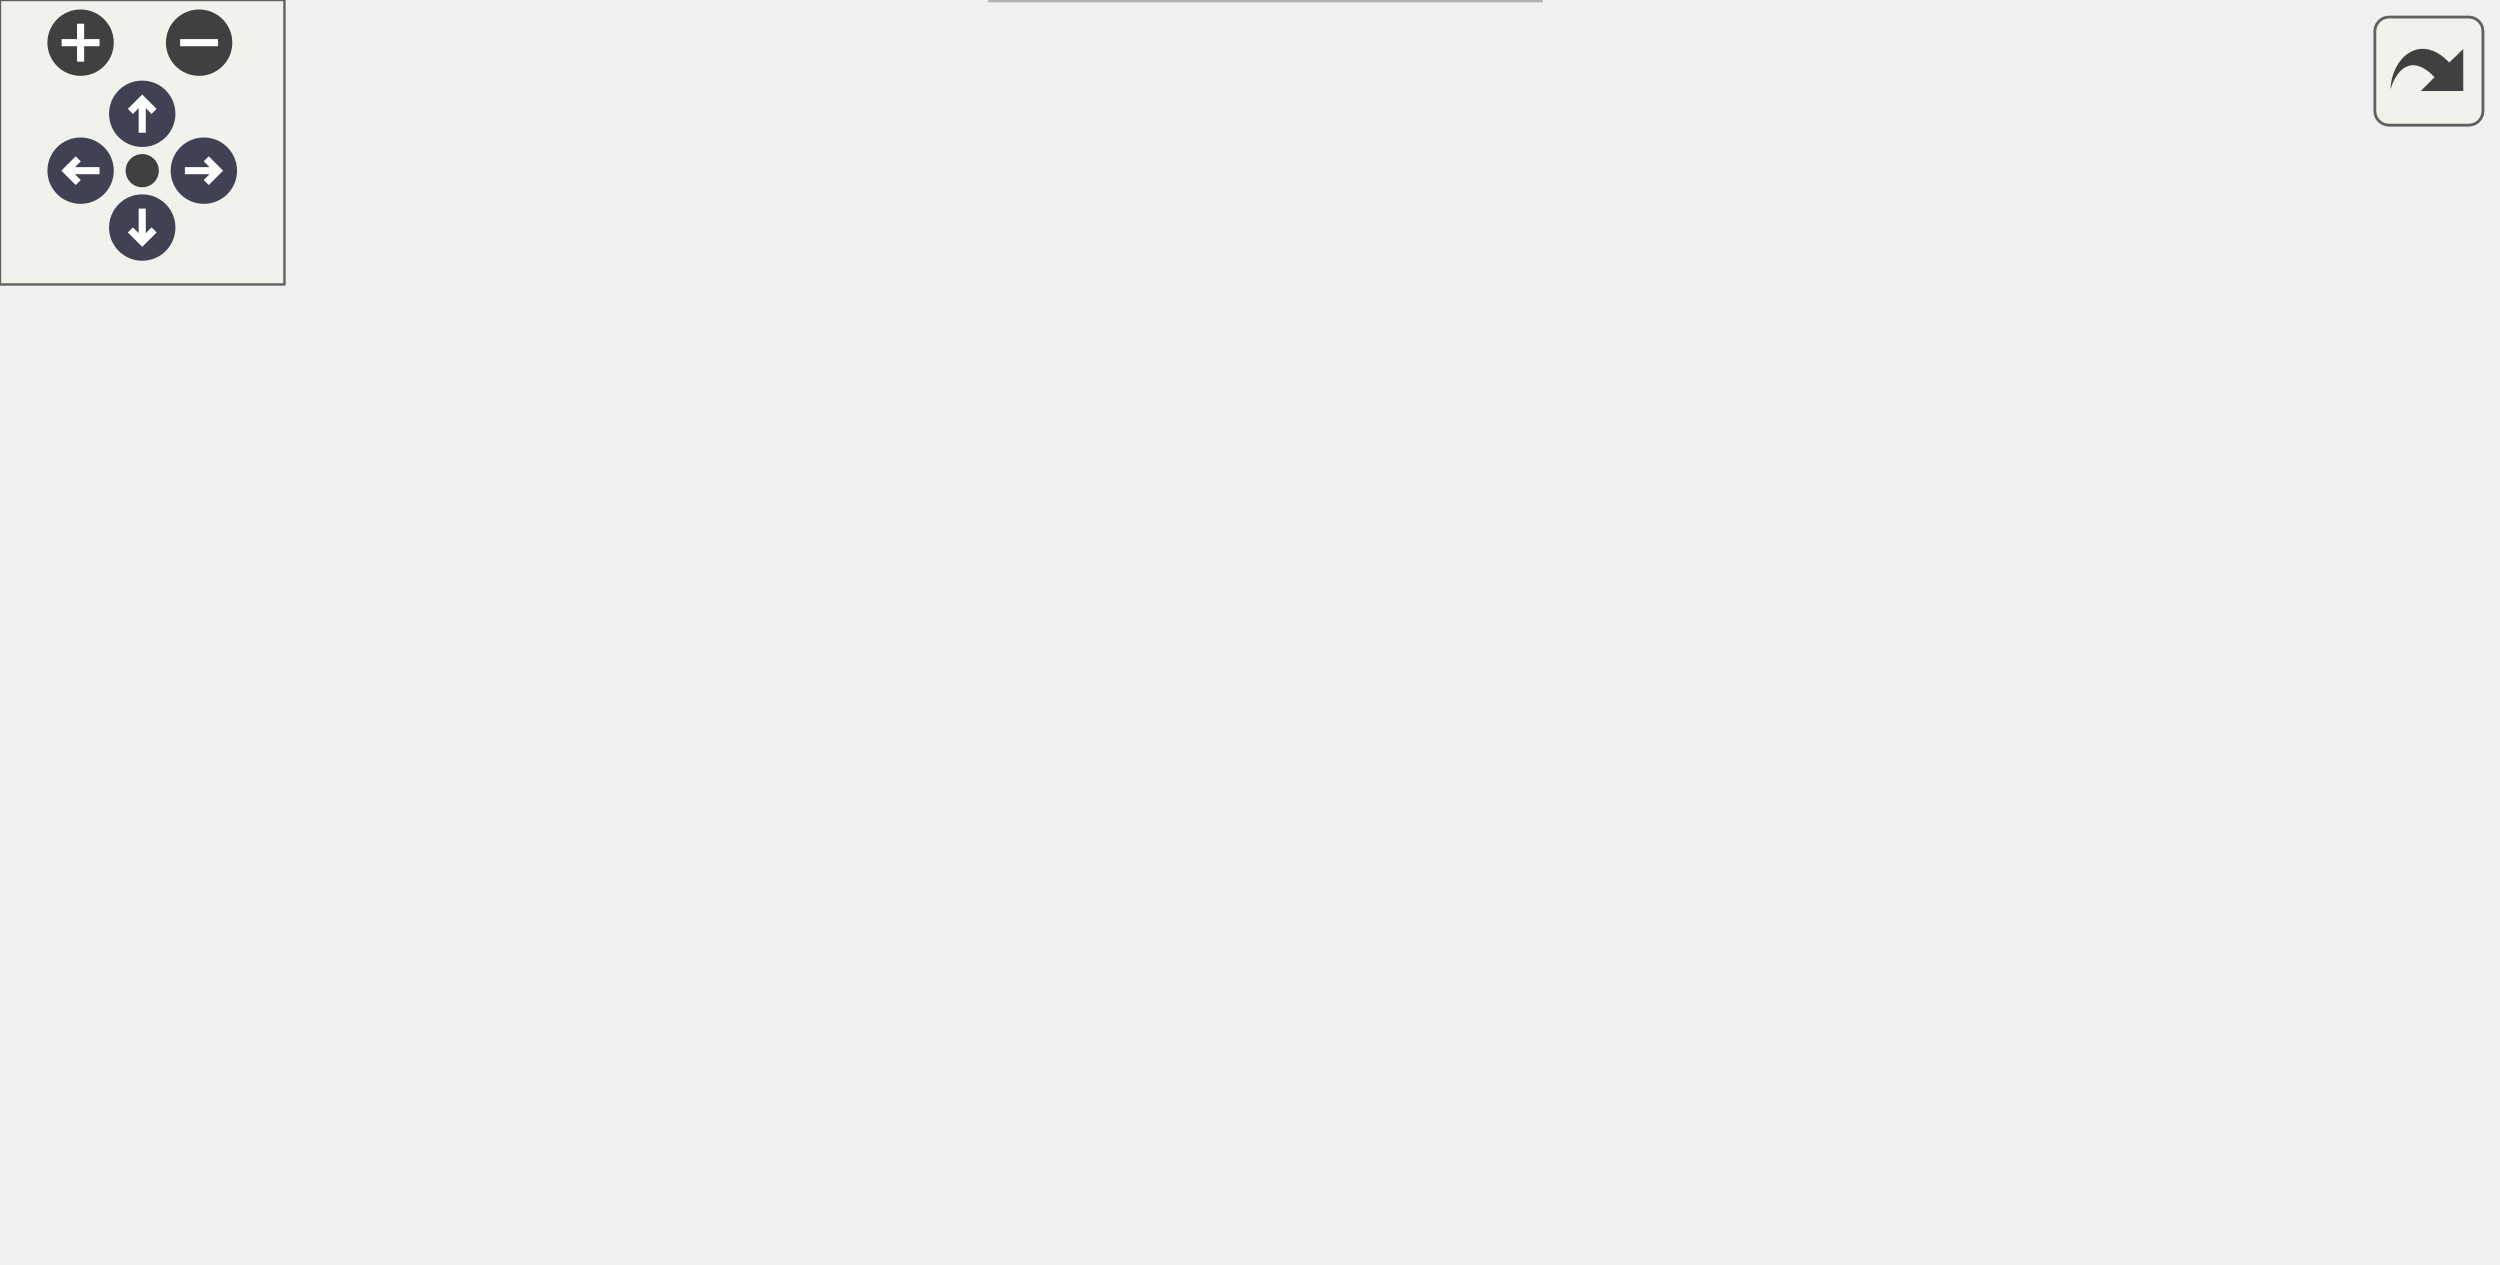
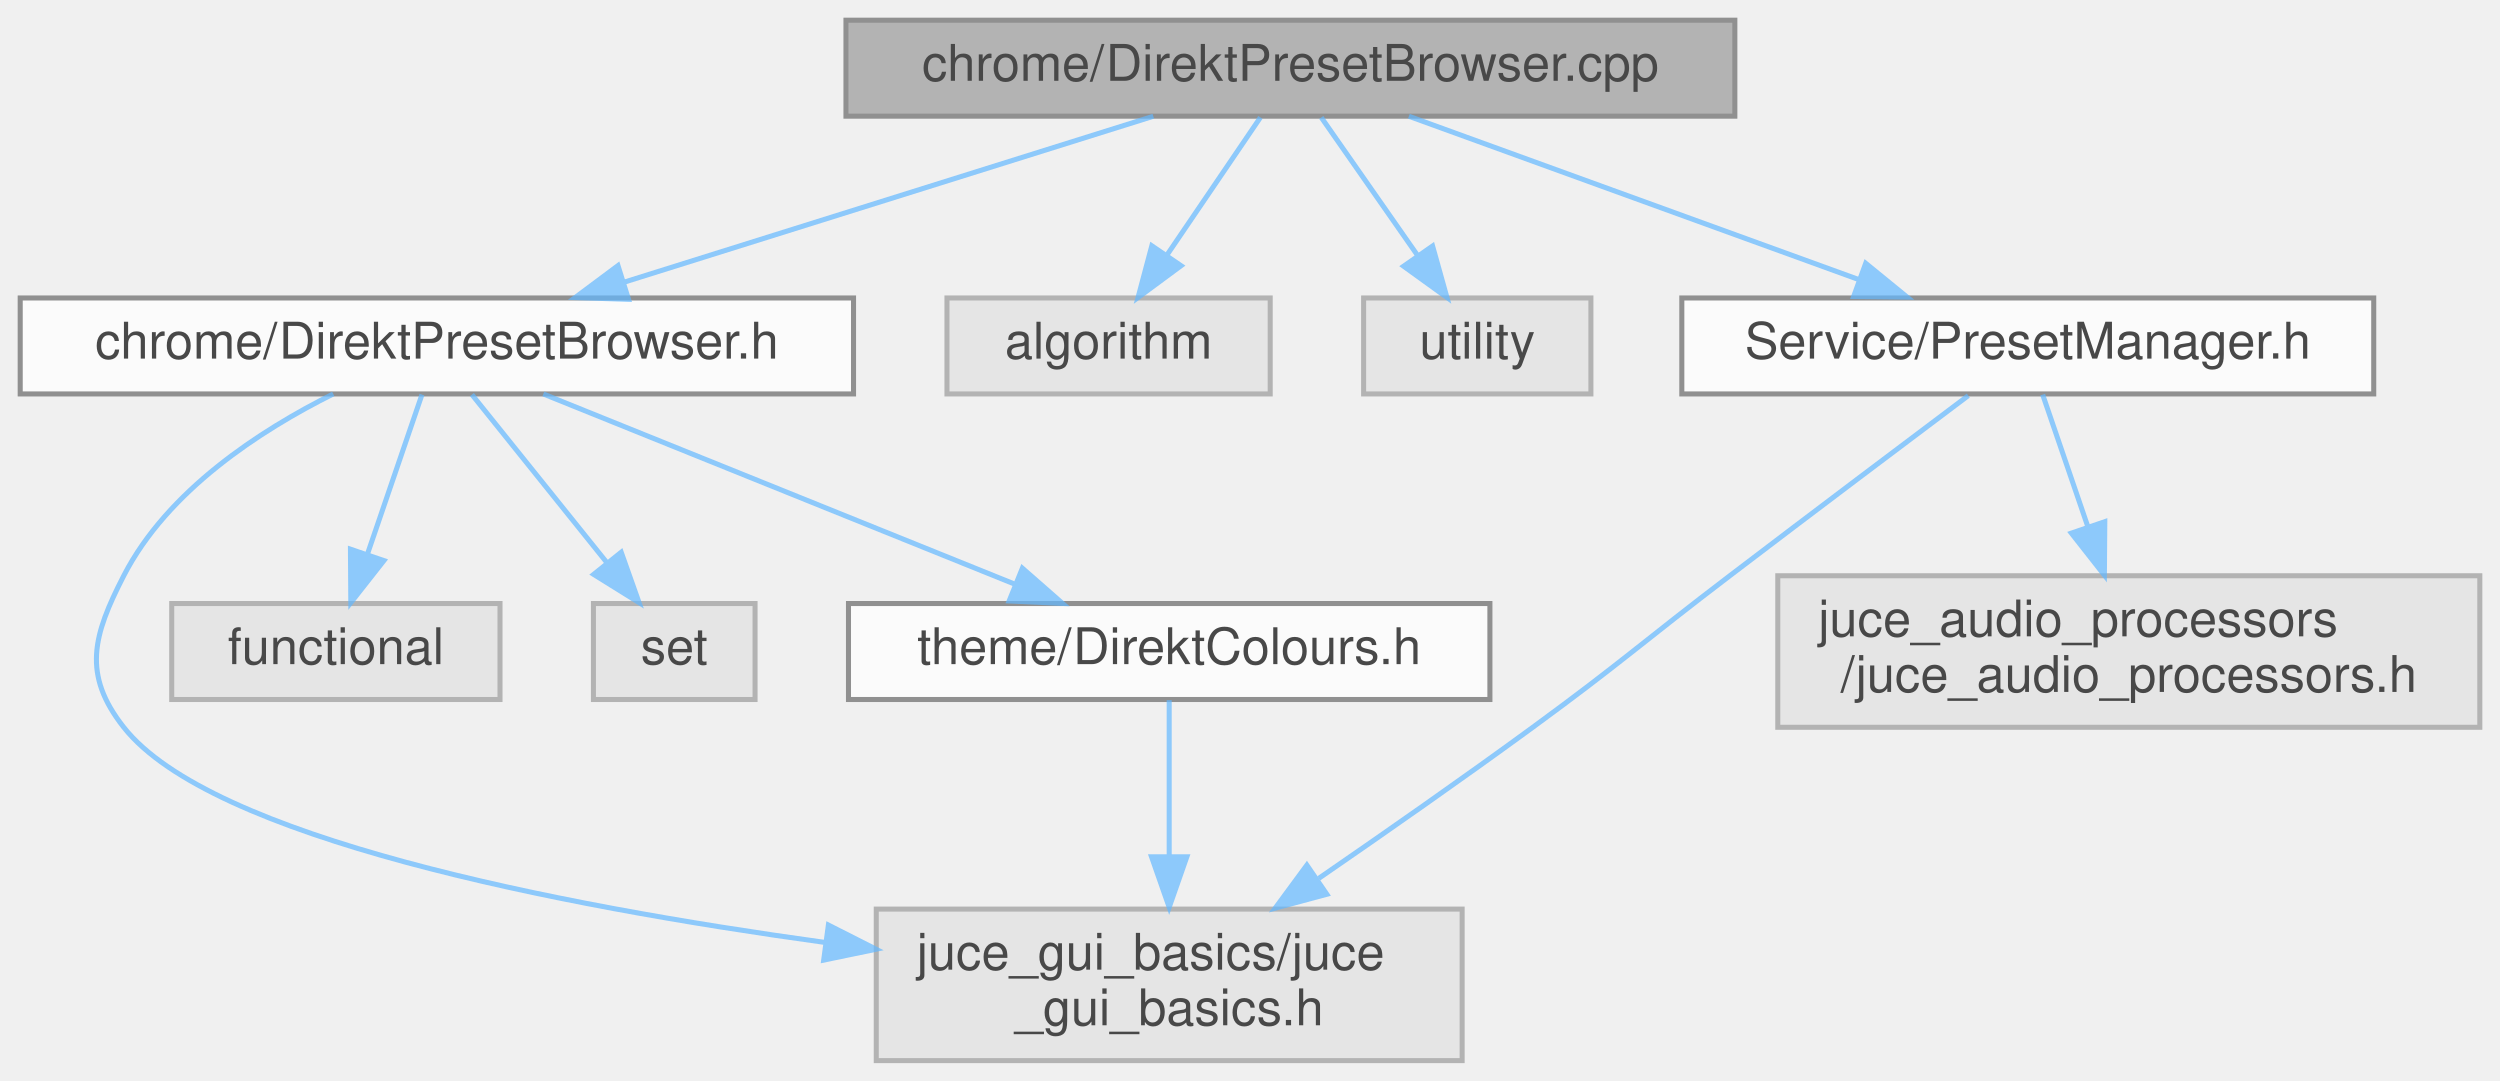
- <svg xmlns="http://www.w3.org/2000/svg" xmlns:xlink="http://www.w3.org/1999/xlink" id="main" version="1.1" xml:space="preserve">
-   <style type="text/css">
+ <svg xmlns="http://www.w3.org/2000/svg" xmlns:xlink="http://www.w3.org/1999/xlink" width="495pt" height="214pt" viewBox="0.00 0.00 495.00 214.00">
+   <svg id="main" version="1.1" xml:space="preserve">
+     <style type="text/css">
.node, .edge {opacity: 0.7;}
.node.selected, .edge.selected {opacity: 1;}
.edge:hover path { stroke: red; }
.edge:hover polygon { stroke: red; fill: red; }
</style>
-   <defs>
-     <circle id="rim" cx="0" cy="0" r="7" />
-     <circle id="rim2" cx="0" cy="0" r="3.5" />
-     <g id="zoomPlus">
-       <use xlink:href="#rim" fill="#404040">
-         <set attributeName="fill" to="#808080" begin="zoomplus.mouseover" end="zoomplus.mouseout" />
-       </use>
-       <path d="M-4,0h8M0,-4v8" fill="none" stroke="white" stroke-width="1.5" pointer-events="none" />
-     </g>
-     <g id="zoomMin">
-       <use xlink:href="#rim" fill="#404040">
-         <set attributeName="fill" to="#808080" begin="zoomminus.mouseover" end="zoomminus.mouseout" />
-       </use>
-       <path d="M-4,0h8" fill="none" stroke="white" stroke-width="1.5" pointer-events="none" />
-     </g>
-     <g id="arrowUp" transform="translate(30 24)">
-       <use xlink:href="#rim" />
-       <path pointer-events="none" fill="none" stroke="white" stroke-width="1.5" d="M0,-3.0v7 M-2.5,-0.5L0,-3.0L2.5,-0.5" />
-     </g>
-     <g id="arrowRight" transform="rotate(90) translate(36 -43)">
-       <use xlink:href="#rim" />
-       <path pointer-events="none" fill="none" stroke="white" stroke-width="1.5" d="M0,-3.0v7 M-2.5,-0.5L0,-3.0L2.5,-0.5" />
-     </g>
-     <g id="arrowDown" transform="rotate(180) translate(-30 -48)">
-       <use xlink:href="#rim" />
-       <path pointer-events="none" fill="none" stroke="white" stroke-width="1.5" d="M0,-3.0v7 M-2.5,-0.5L0,-3.0L2.5,-0.5" />
-     </g>
-     <g id="arrowLeft" transform="rotate(270) translate(-36 17)">
-       <use xlink:href="#rim" />
-       <path pointer-events="none" fill="none" stroke="white" stroke-width="1.5" d="M0,-3.0v7 M-2.5,-0.5L0,-3.0L2.5,-0.5" />
-     </g>
-     <g id="resetDef">
-       <use xlink:href="#rim2" fill="#404040">
-         <set attributeName="fill" to="#808080" begin="reset.mouseover" end="reset.mouseout" />
-       </use>
-     </g>
-   </defs>
-   <svg id="graph" class="graph">
-     <g id="viewport">
-       <g id="Node000001" class="node">
-         <g id="a_Node000001">
-           <a xlink:title=" ">
-             <polygon fill="#999999" stroke="#666666" points="351.91,-206 175.91,-206 175.91,-187 351.91,-187 351.91,-206" />
-             <text text-anchor="middle" x="263.91" y="-194" font-family="Helvetica,sans-Serif" font-size="10.00">chrome/DirektPresetBrowser.cpp</text>
-           </a>
+     <svg id="graph" class="graph">
+       <g id="graph0" class="graph" transform="scale(1 1) rotate(0) translate(4 210)">
+         <g id="Node000001" class="node">
+           <g id="a_Node000001">
+             <a xlink:title=" ">
+               <polygon fill="#999999" stroke="#666666" points="339.5,-206 163.5,-206 163.5,-187 339.5,-187 339.5,-206" />
+               <text text-anchor="middle" x="251.5" y="-194" font-family="Helvetica,sans-Serif" font-size="10.00">chrome/DirektPresetBrowser.cpp</text>
+             </a>
+           </g>
+         </g>
+         <g id="Node000002" class="node">
+           <g id="a_Node000002">
+             <a xlink:href="DirektPresetBrowser_8h.html" target="_top" xlink:title=" ">
+               <polygon fill="white" stroke="#666666" points="165,-151 0,-151 0,-132 165,-132 165,-151" />
+               <text text-anchor="middle" x="82.5" y="-139" font-family="Helvetica,sans-Serif" font-size="10.00">chrome/DirektPresetBrowser.h</text>
+             </a>
+           </g>
+         </g>
+         <g id="edge1_Node000001_Node000002" class="edge">
+           <g id="a_edge1_Node000001_Node000002">
+             <a xlink:title=" ">
+               <path fill="none" stroke="#63b8ff" d="M224.35,-186.98C195.97,-178.09 151.27,-164.07 119.64,-154.15" />
+               <polygon fill="#63b8ff" stroke="#63b8ff" points="120.45,-150.73 109.87,-151.08 118.36,-157.41 120.45,-150.73" />
+             </a>
+           </g>
+         </g>
+         <g id="Node000007" class="node">
+           <g id="a_Node000007">
+             <a xlink:title=" ">
+               <polygon fill="#e0e0e0" stroke="#999999" points="247.5,-151 183.5,-151 183.5,-132 247.5,-132 247.5,-151" />
+               <text text-anchor="middle" x="215.5" y="-139" font-family="Helvetica,sans-Serif" font-size="10.00">algorithm</text>
+             </a>
+           </g>
+         </g>
+         <g id="edge7_Node000001_Node000007" class="edge">
+           <g id="a_edge7_Node000001_Node000007">
+             <a xlink:title=" ">
+               <path fill="none" stroke="#63b8ff" d="M245.56,-186.75C240.52,-179.34 233.16,-168.5 226.99,-159.41" />
+               <polygon fill="#63b8ff" stroke="#63b8ff" points="229.85,-157.39 221.33,-151.09 224.06,-161.33 229.85,-157.39" />
+             </a>
+           </g>
+         </g>
+         <g id="Node000008" class="node">
+           <g id="a_Node000008">
+             <a xlink:title=" ">
+               <polygon fill="#e0e0e0" stroke="#999999" points="311,-151 266,-151 266,-132 311,-132 311,-151" />
+               <text text-anchor="middle" x="288.5" y="-139" font-family="Helvetica,sans-Serif" font-size="10.00">utility</text>
+             </a>
+           </g>
+         </g>
+         <g id="edge8_Node000001_Node000008" class="edge">
+           <g id="a_edge8_Node000001_Node000008">
+             <a xlink:title=" ">
+               <path fill="none" stroke="#63b8ff" d="M257.61,-186.75C262.78,-179.34 270.35,-168.5 276.69,-159.41" />
+               <polygon fill="#63b8ff" stroke="#63b8ff" points="279.65,-161.29 282.5,-151.09 273.91,-157.29 279.65,-161.29" />
+             </a>
+           </g>
+         </g>
+         <g id="Node000009" class="node">
+           <g id="a_Node000009">
+             <a xlink:href="PresetManager_8h.html" target="_top" xlink:title=" ">
+               <polygon fill="white" stroke="#666666" points="466,-151 329,-151 329,-132 466,-132 466,-151" />
+               <text text-anchor="middle" x="397.5" y="-139" font-family="Helvetica,sans-Serif" font-size="10.00">Service/PresetManager.h</text>
+             </a>
+           </g>
+         </g>
+         <g id="edge9_Node000001_Node000009" class="edge">
+           <g id="a_edge9_Node000001_Node000009">
+             <a xlink:title=" ">
+               <path fill="none" stroke="#63b8ff" d="M274.96,-186.98C299.08,-178.23 336.87,-164.51 364.1,-154.62" />
+               <polygon fill="#63b8ff" stroke="#63b8ff" points="365.41,-157.87 373.62,-151.17 363.02,-151.29 365.41,-157.87" />
+             </a>
+           </g>
+         </g>
+         <g id="Node000003" class="node">
+           <g id="a_Node000003">
+             <a xlink:title=" ">
+               <polygon fill="#e0e0e0" stroke="#999999" points="285.5,-30 169.5,-30 169.5,0 285.5,0 285.5,-30" />
+               <text text-anchor="start" x="177.5" y="-18" font-family="Helvetica,sans-Serif" font-size="10.00">juce_gui_basics/juce</text>
+               <text text-anchor="middle" x="227.5" y="-7" font-family="Helvetica,sans-Serif" font-size="10.00">_gui_basics.h</text>
+             </a>
+           </g>
+         </g>
+         <g id="edge2_Node000002_Node000003" class="edge">
+           <g id="a_edge2_Node000002_Node000003">
+             <a xlink:title=" ">
+               <path fill="none" stroke="#63b8ff" d="M61.98,-132C47.48,-124.77 29.15,-112.86 20.5,-96 14.41,-84.14 12.25,-76.48 20.5,-66 37.66,-44.2 105.84,-30.78 159.33,-23.4" />
+               <polygon fill="#63b8ff" stroke="#63b8ff" points="160.02,-26.84 169.47,-22.05 159.09,-19.9 160.02,-26.84" />
+             </a>
+           </g>
+         </g>
+         <g id="Node000004" class="node">
+           <g id="a_Node000004">
+             <a xlink:title=" ">
+               <polygon fill="#e0e0e0" stroke="#999999" points="95,-90.5 30,-90.5 30,-71.5 95,-71.5 95,-90.5" />
+               <text text-anchor="middle" x="62.5" y="-78.5" font-family="Helvetica,sans-Serif" font-size="10.00">functional</text>
+             </a>
+           </g>
+         </g>
+         <g id="edge3_Node000002_Node000004" class="edge">
+           <g id="a_edge3_Node000002_Node000004">
+             <a xlink:title=" ">
+               <path fill="none" stroke="#63b8ff" d="M79.55,-131.87C76.71,-123.57 72.34,-110.78 68.73,-100.22" />
+               <polygon fill="#63b8ff" stroke="#63b8ff" points="72.01,-99 65.46,-90.67 65.39,-101.26 72.01,-99" />
+             </a>
+           </g>
+         </g>
+         <g id="Node000005" class="node">
+           <g id="a_Node000005">
+             <a xlink:title=" ">
+               <polygon fill="#e0e0e0" stroke="#999999" points="145.5,-90.5 113.5,-90.5 113.5,-71.5 145.5,-71.5 145.5,-90.5" />
+               <text text-anchor="middle" x="129.5" y="-78.5" font-family="Helvetica,sans-Serif" font-size="10.00">set</text>
+             </a>
+           </g>
+         </g>
+         <g id="edge4_Node000002_Node000005" class="edge">
+           <g id="a_edge4_Node000002_Node000005">
+             <a xlink:title=" ">
+               <path fill="none" stroke="#63b8ff" d="M89.44,-131.87C96.45,-123.14 107.46,-109.43 116.17,-98.59" />
+               <polygon fill="#63b8ff" stroke="#63b8ff" points="119,-100.66 122.54,-90.67 113.54,-96.27 119,-100.66" />
+             </a>
+           </g>
+         </g>
+         <g id="Node000006" class="node">
+           <g id="a_Node000006">
+             <a xlink:href="DirektColours_8h.html" target="_top" xlink:title=" ">
+               <polygon fill="white" stroke="#666666" points="291,-90.5 164,-90.5 164,-71.5 291,-71.5 291,-90.5" />
+               <text text-anchor="middle" x="227.5" y="-78.5" font-family="Helvetica,sans-Serif" font-size="10.00">theme/DirektColours.h</text>
+             </a>
+           </g>
+         </g>
+         <g id="edge5_Node000002_Node000006" class="edge">
+           <g id="a_edge5_Node000002_Node000006">
+             <a xlink:title=" ">
+               <path fill="none" stroke="#63b8ff" d="M103.58,-131.99C128.18,-122.07 169.03,-105.59 197.06,-94.28" />
+               <polygon fill="#63b8ff" stroke="#63b8ff" points="198.43,-97.5 206.39,-90.52 195.81,-91.01 198.43,-97.5" />
+             </a>
+           </g>
+         </g>
+         <g id="edge6_Node000006_Node000003" class="edge">
+           <g id="a_edge6_Node000006_Node000003">
+             <a xlink:title=" ">
+               <path fill="none" stroke="#63b8ff" d="M227.5,-71.37C227.5,-63.49 227.5,-51.45 227.5,-40.6" />
+               <polygon fill="#63b8ff" stroke="#63b8ff" points="231,-40.36 227.5,-30.36 224,-40.36 231,-40.36" />
+             </a>
+           </g>
+         </g>
+         <g id="edge11_Node000009_Node000003" class="edge">
+           <g id="a_edge11_Node000009_Node000003">
+             <a xlink:title=" ">
+               <path fill="none" stroke="#63b8ff" d="M385.72,-131.67C373.79,-122.71 354.83,-108.44 338.5,-96 321.1,-82.75 317.15,-78.91 299.5,-66 285.73,-55.93 270.21,-45.09 257.11,-36.08" />
+               <polygon fill="#63b8ff" stroke="#63b8ff" points="258.71,-32.94 248.48,-30.18 254.76,-38.71 258.71,-32.94" />
+             </a>
+           </g>
+         </g>
+         <g id="Node000010" class="node">
+           <g id="a_Node000010">
+             <a xlink:title=" ">
+               <polygon fill="#e0e0e0" stroke="#999999" points="487,-96 348,-96 348,-66 487,-66 487,-96" />
+               <text text-anchor="start" x="356" y="-84" font-family="Helvetica,sans-Serif" font-size="10.00">juce_audio_processors</text>
+               <text text-anchor="middle" x="417.5" y="-73" font-family="Helvetica,sans-Serif" font-size="10.00">/juce_audio_processors.h</text>
+             </a>
+           </g>
+         </g>
+         <g id="edge10_Node000009_Node000010" class="edge">
+           <g id="a_edge10_Node000009_Node000010">
+             <a xlink:title=" ">
+               <path fill="none" stroke="#63b8ff" d="M400.45,-131.87C402.81,-124.96 406.24,-114.93 409.41,-105.67" />
+               <polygon fill="#63b8ff" stroke="#63b8ff" points="412.75,-106.71 412.67,-96.11 406.13,-104.44 412.75,-106.71" />
+             </a>
+           </g>
        </g>
      </g>
-       <g id="Node000002" class="node">
-         <g id="a_Node000002">
-           <a xlink:href="DirektPresetBrowser_8h.html" target="_top" xlink:title=" ">
-             <polygon fill="white" stroke="#666666" points="177.41,-151 12.41,-151 12.41,-132 177.41,-132 177.41,-151" />
-             <text text-anchor="middle" x="94.91" y="-139" font-family="Helvetica,sans-Serif" font-size="10.00">chrome/DirektPresetBrowser.h</text>
-           </a>
-         </g>
-       </g>
-       <g id="edge1_Node000001_Node000002" class="edge">
-         <g id="a_edge1_Node000001_Node000002">
-           <a xlink:title=" ">
-             <path fill="none" stroke="#63b8ff" d="M236.75,-186.98C208.38,-178.09 163.67,-164.07 132.05,-154.15" />
-             <polygon fill="#63b8ff" stroke="#63b8ff" points="132.86,-150.73 122.27,-151.08 130.77,-157.41 132.86,-150.73" />
-           </a>
-         </g>
-       </g>
-       <g id="Node000007" class="node">
-         <g id="a_Node000007">
-           <a xlink:title=" ">
-             <polygon fill="#e0e0e0" stroke="#999999" points="259.91,-151 195.91,-151 195.91,-132 259.91,-132 259.91,-151" />
-             <text text-anchor="middle" x="227.91" y="-139" font-family="Helvetica,sans-Serif" font-size="10.00">algorithm</text>
-           </a>
-         </g>
-       </g>
-       <g id="edge7_Node000001_Node000007" class="edge">
-         <g id="a_edge7_Node000001_Node000007">
-           <a xlink:title=" ">
-             <path fill="none" stroke="#63b8ff" d="M257.96,-186.75C252.93,-179.34 245.57,-168.5 239.39,-159.41" />
-             <polygon fill="#63b8ff" stroke="#63b8ff" points="242.26,-157.39 233.74,-151.09 236.46,-161.33 242.26,-157.39" />
-           </a>
-         </g>
-       </g>
-       <g id="Node000008" class="node">
-         <g id="a_Node000008">
-           <a xlink:title=" ">
-             <polygon fill="#e0e0e0" stroke="#999999" points="323.41,-151 278.41,-151 278.41,-132 323.41,-132 323.41,-151" />
-             <text text-anchor="middle" x="300.91" y="-139" font-family="Helvetica,sans-Serif" font-size="10.00">utility</text>
-           </a>
-         </g>
-       </g>
-       <g id="edge8_Node000001_Node000008" class="edge">
-         <g id="a_edge8_Node000001_Node000008">
-           <a xlink:title=" ">
-             <path fill="none" stroke="#63b8ff" d="M270.02,-186.75C275.19,-179.34 282.75,-168.5 289.1,-159.41" />
-             <polygon fill="#63b8ff" stroke="#63b8ff" points="292.06,-161.29 294.91,-151.09 286.32,-157.29 292.06,-161.29" />
-           </a>
-         </g>
-       </g>
-       <g id="Node000009" class="node">
-         <g id="a_Node000009">
-           <a xlink:href="PresetManager_8h.html" target="_top" xlink:title=" ">
-             <polygon fill="white" stroke="#666666" points="478.41,-151 341.41,-151 341.41,-132 478.41,-132 478.41,-151" />
-             <text text-anchor="middle" x="409.91" y="-139" font-family="Helvetica,sans-Serif" font-size="10.00">Service/PresetManager.h</text>
-           </a>
-         </g>
-       </g>
-       <g id="edge9_Node000001_Node000009" class="edge">
-         <g id="a_edge9_Node000001_Node000009">
-           <a xlink:title=" ">
-             <path fill="none" stroke="#63b8ff" d="M287.36,-186.98C311.49,-178.23 349.27,-164.51 376.51,-154.62" />
-             <polygon fill="#63b8ff" stroke="#63b8ff" points="377.82,-157.87 386.02,-151.17 375.43,-151.29 377.82,-157.87" />
-           </a>
-         </g>
-       </g>
-       <g id="Node000003" class="node">
-         <g id="a_Node000003">
-           <a xlink:title=" ">
-             <polygon fill="#e0e0e0" stroke="#999999" points="324.91,-30 208.91,-30 208.91,0 324.91,0 324.91,-30" />
-             <text text-anchor="start" x="216.91" y="-18" font-family="Helvetica,sans-Serif" font-size="10.00">juce_gui_basics/juce</text>
-             <text text-anchor="middle" x="266.91" y="-7" font-family="Helvetica,sans-Serif" font-size="10.00">_gui_basics.h</text>
-           </a>
-         </g>
-       </g>
-       <g id="edge2_Node000002_Node000003" class="edge">
-         <g id="a_edge2_Node000002_Node000003">
-           <a xlink:title=" ">
-             <path fill="none" stroke="#63b8ff" d="M57.76,-131.9C38.75,-125.41 17.26,-114.37 5.91,-96 -1.1,-84.66 -2.59,-76.28 5.91,-66 29.88,-37 129.28,-24.65 198.24,-19.52" />
-             <polygon fill="#63b8ff" stroke="#63b8ff" points="198.88,-22.98 208.61,-18.78 198.39,-16 198.88,-22.98" />
-           </a>
-         </g>
-       </g>
-       <g id="Node000004" class="node">
-         <g id="a_Node000004">
-           <a xlink:title=" ">
-             <polygon fill="#e0e0e0" stroke="#999999" points="80.41,-90.5 15.41,-90.5 15.41,-71.5 80.41,-71.5 80.41,-90.5" />
-             <text text-anchor="middle" x="47.91" y="-78.5" font-family="Helvetica,sans-Serif" font-size="10.00">functional</text>
-           </a>
-         </g>
-       </g>
-       <g id="edge3_Node000002_Node000004" class="edge">
-         <g id="a_edge3_Node000002_Node000004">
-           <a xlink:title=" ">
-             <path fill="none" stroke="#63b8ff" d="M87.97,-131.87C80.96,-123.14 69.95,-109.43 61.24,-98.59" />
-             <polygon fill="#63b8ff" stroke="#63b8ff" points="63.86,-96.27 54.87,-90.67 58.41,-100.66 63.86,-96.27" />
-           </a>
-         </g>
-       </g>
-       <g id="Node000005" class="node">
-         <g id="a_Node000005">
-           <a xlink:title=" ">
-             <polygon fill="#e0e0e0" stroke="#999999" points="184.91,-90.5 98.91,-90.5 98.91,-71.5 184.91,-71.5 184.91,-90.5" />
-             <text text-anchor="middle" x="141.91" y="-78.5" font-family="Helvetica,sans-Serif" font-size="10.00">unordered_set</text>
-           </a>
-         </g>
-       </g>
-       <g id="edge4_Node000002_Node000005" class="edge">
-         <g id="a_edge4_Node000002_Node000005">
-           <a xlink:title=" ">
-             <path fill="none" stroke="#63b8ff" d="M101.84,-131.87C108.85,-123.14 119.87,-109.43 128.58,-98.59" />
-             <polygon fill="#63b8ff" stroke="#63b8ff" points="131.41,-100.66 134.94,-90.67 125.95,-96.27 131.41,-100.66" />
-           </a>
-         </g>
-       </g>
-       <g id="Node000006" class="node">
-         <g id="a_Node000006">
-           <a xlink:href="DirektColours_8h.html" target="_top" xlink:title=" ">
-             <polygon fill="white" stroke="#666666" points="330.41,-90.5 203.41,-90.5 203.41,-71.5 330.41,-71.5 330.41,-90.5" />
-             <text text-anchor="middle" x="266.91" y="-78.5" font-family="Helvetica,sans-Serif" font-size="10.00">theme/DirektColours.h</text>
-           </a>
-         </g>
-       </g>
-       <g id="edge5_Node000002_Node000006" class="edge">
-         <g id="a_edge5_Node000002_Node000006">
-           <a xlink:title=" ">
-             <path fill="none" stroke="#63b8ff" d="M119.92,-131.99C149.47,-121.94 198.82,-105.16 232.1,-93.84" />
-             <polygon fill="#63b8ff" stroke="#63b8ff" points="233.53,-97.05 241.87,-90.52 231.27,-90.42 233.53,-97.05" />
-           </a>
-         </g>
-       </g>
-       <g id="edge6_Node000006_Node000003" class="edge">
-         <g id="a_edge6_Node000006_Node000003">
-           <a xlink:title=" ">
-             <path fill="none" stroke="#63b8ff" d="M266.91,-71.37C266.91,-63.49 266.91,-51.45 266.91,-40.6" />
-             <polygon fill="#63b8ff" stroke="#63b8ff" points="270.41,-40.36 266.91,-30.36 263.41,-40.36 270.41,-40.36" />
-           </a>
-         </g>
-       </g>
-       <g id="edge11_Node000009_Node000003" class="edge">
-         <g id="a_edge11_Node000009_Node000003">
-           <a xlink:title=" ">
-             <path fill="none" stroke="#63b8ff" d="M402.55,-131.68C390.19,-117.15 364.15,-87.62 338.91,-66 326.32,-55.22 311.42,-44.57 298.45,-35.88" />
-             <polygon fill="#63b8ff" stroke="#63b8ff" points="300.1,-32.78 289.82,-30.21 296.25,-38.63 300.1,-32.78" />
-           </a>
-         </g>
-       </g>
-       <g id="Node000010" class="node">
-         <g id="a_Node000010">
-           <a xlink:title=" ">
-             <polygon fill="#e0e0e0" stroke="#999999" points="526.41,-96 387.41,-96 387.41,-66 526.41,-66 526.41,-96" />
-             <text text-anchor="start" x="395.41" y="-84" font-family="Helvetica,sans-Serif" font-size="10.00">juce_audio_processors</text>
-             <text text-anchor="middle" x="456.91" y="-73" font-family="Helvetica,sans-Serif" font-size="10.00">/juce_audio_processors.h</text>
-           </a>
-         </g>
-       </g>
-       <g id="edge10_Node000009_Node000010" class="edge">
-         <g id="a_edge10_Node000009_Node000010">
-           <a xlink:title=" ">
-             <path fill="none" stroke="#63b8ff" d="M416.84,-131.87C422.69,-124.59 431.32,-113.85 439.07,-104.2" />
-             <polygon fill="#63b8ff" stroke="#63b8ff" points="442.03,-106.1 445.57,-96.11 436.58,-101.72 442.03,-106.1" />
-           </a>
-         </g>
-       </g>
-     </g>
-   </svg>
-   <g id="navigator" transform="translate(0 0)" fill="#404254">
-     <rect fill="#f2f5e9" fill-opacity="0.5" stroke="#606060" stroke-width=".5" x="0" y="0" width="60" height="60" />
-     <use id="zoomplus" xlink:href="#zoomPlus" x="17" y="9" />
-     <use id="zoomminus" xlink:href="#zoomMin" x="42" y="9" />
-     <use id="reset" xlink:href="#resetDef" x="30" y="36" />
-     <use id="arrowup" xlink:href="#arrowUp" x="0" y="0" />
-     <use id="arrowright" xlink:href="#arrowRight" x="0" y="0" />
-     <use id="arrowdown" xlink:href="#arrowDown" x="0" y="0" />
-     <use id="arrowleft" xlink:href="#arrowLeft" x="0" y="0" />
-   </g>
-   <svg viewBox="0 0 15 15" width="100%" height="30px" preserveAspectRatio="xMaxYMin meet">
-     <g id="arrow_out" transform="scale(0.3 0.3)">
-       <a xlink:href="DirektPresetBrowser_8cpp__incl_org.svg" target="_base">
-         <rect id="button" ry="5" rx="5" y="6" x="6" height="38" width="38" fill="#f2f5e9" fill-opacity="0.5" stroke="#606060" stroke-width="1.0" />
-         <path id="arrow" d="M 11.5,31.437 C 11.94,20.098 22.043,11.323 32.159,21.979 L 37.069,17.246 C 37.069,17.246 37.088,32 37.088,32 L 22.16,31.978 C 22.16,31.978 26.998,27.14 26.998,27.14 C 18.529,18.264 13.292,25.23 11.5,31.437 z" style="fill:#404040;" />
-       </a>
-     </g>
+     </svg>
  </svg>
  <style type="text/css">

[data-mouse-over-selected='false'] { opacity: 0.7; }
[data-mouse-over-selected='true']  { opacity: 1.0; }

</style>
</svg>
